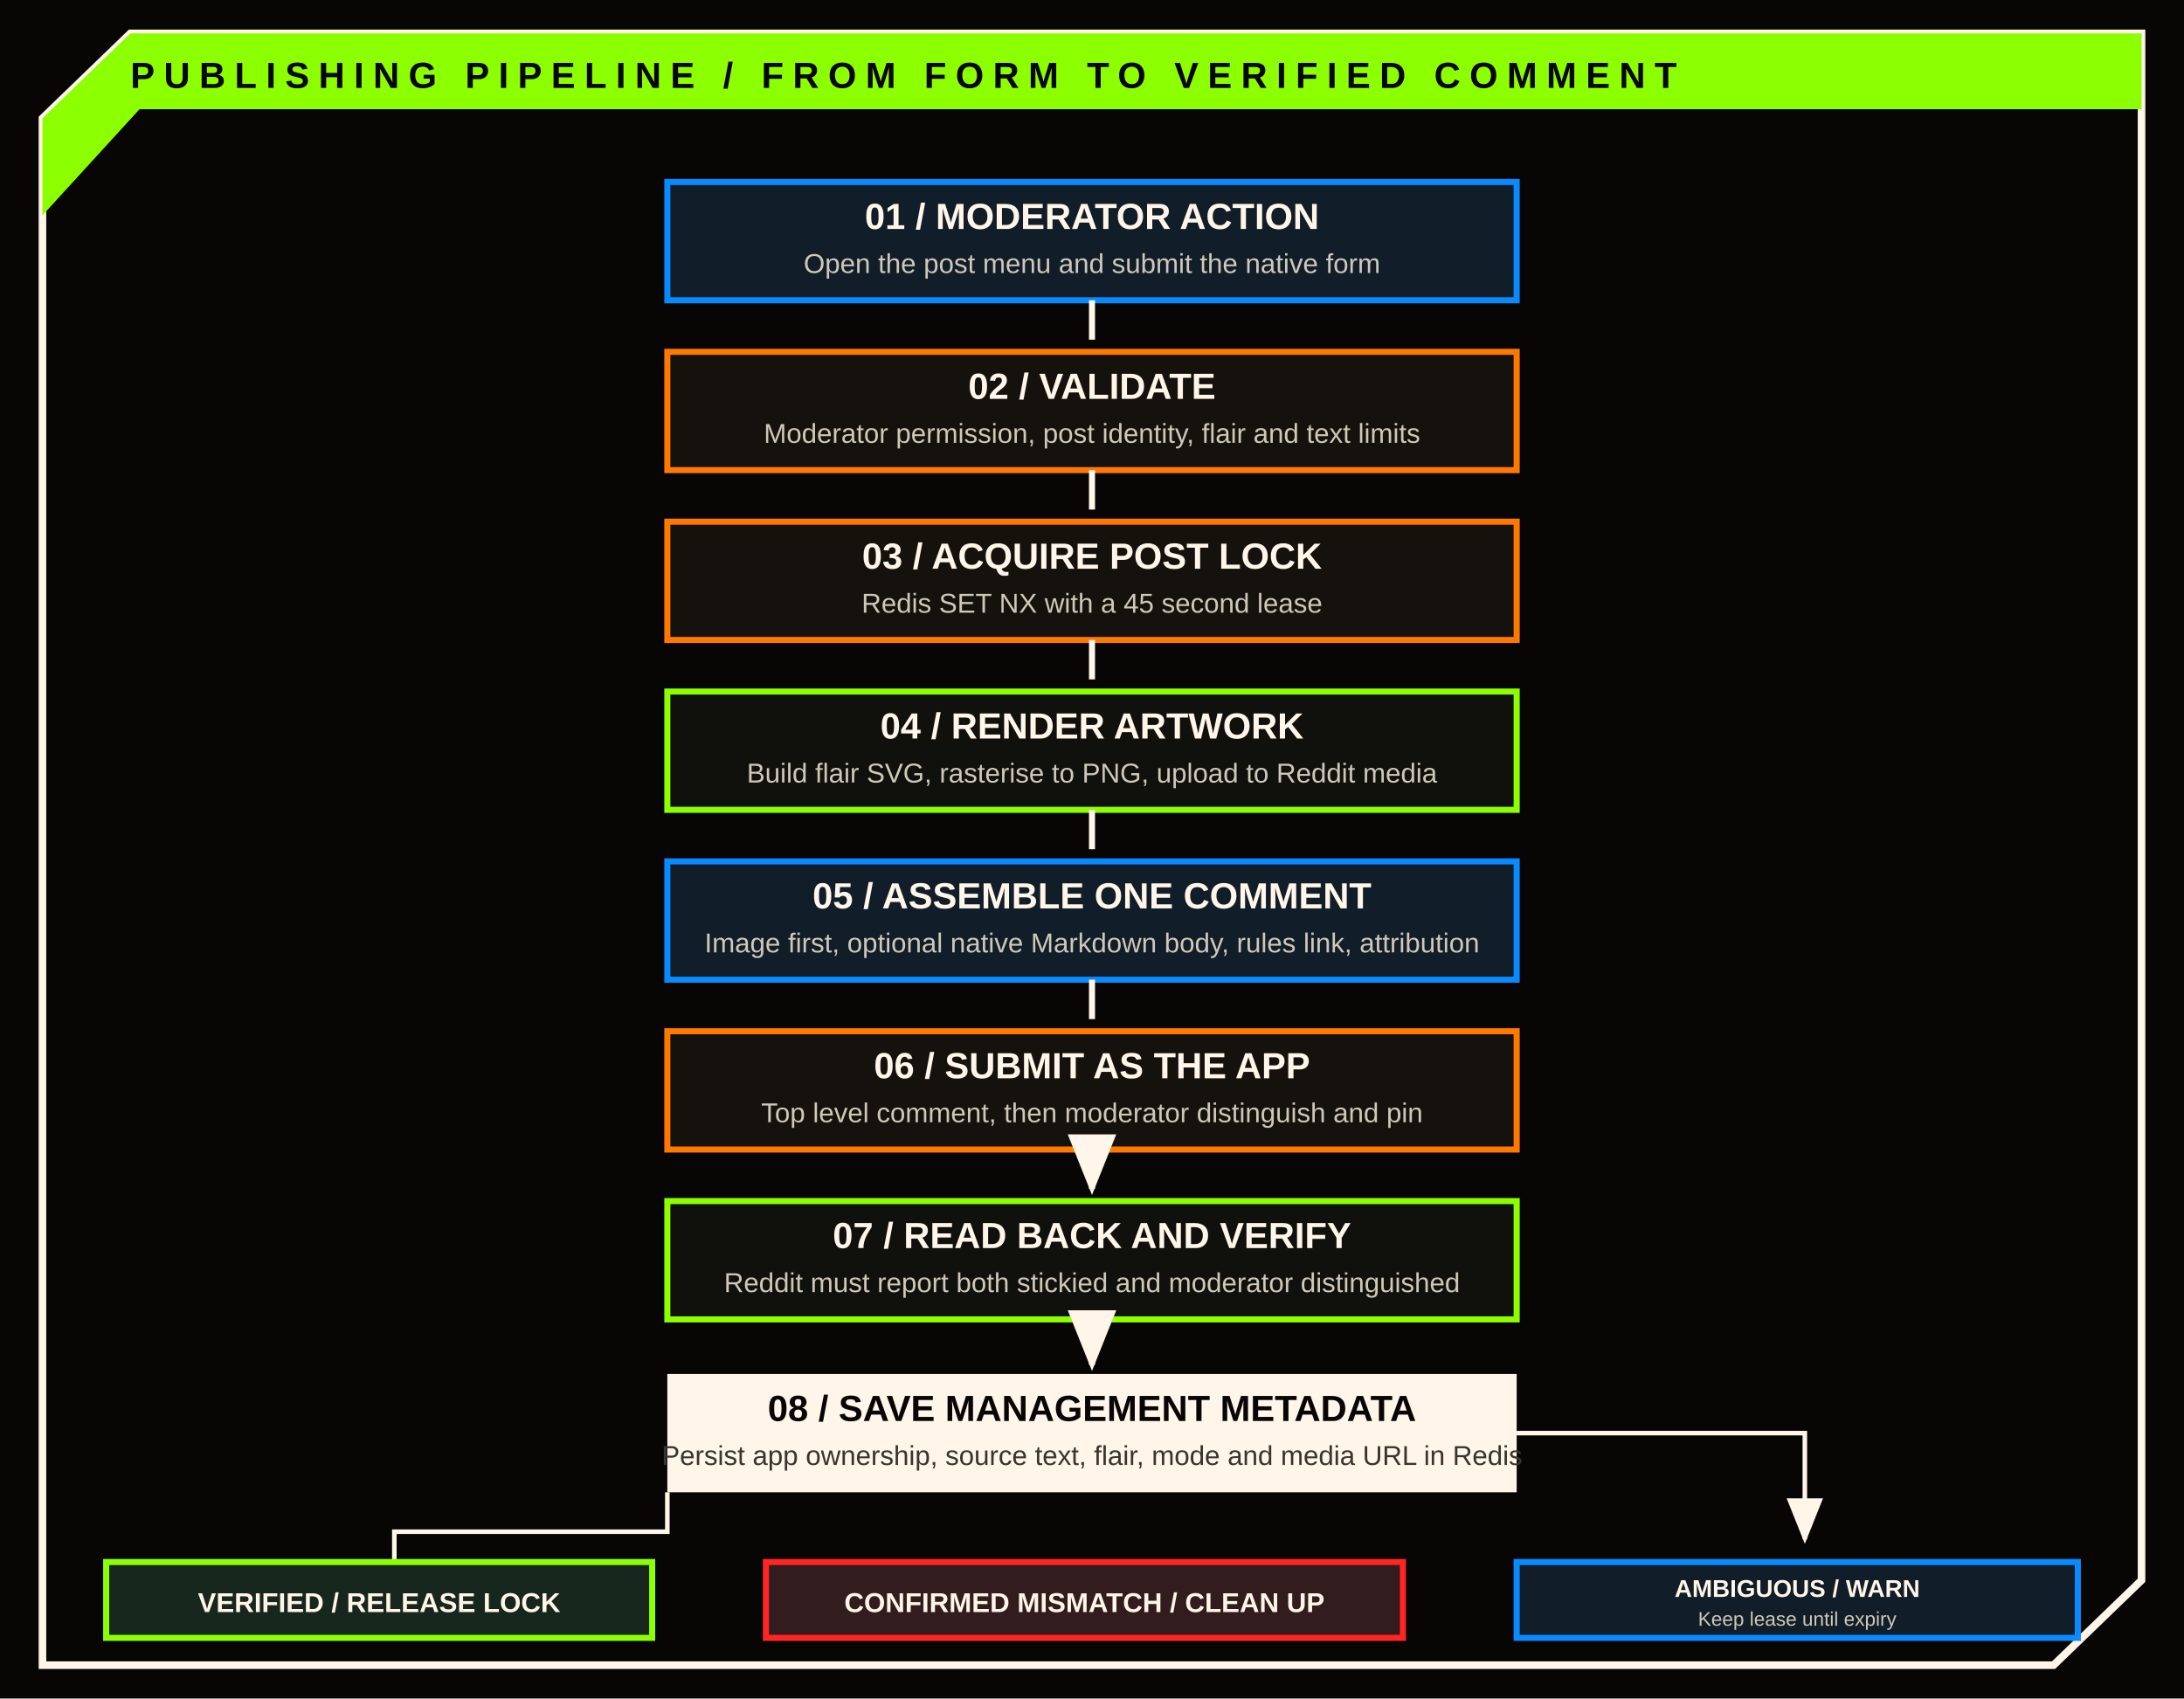
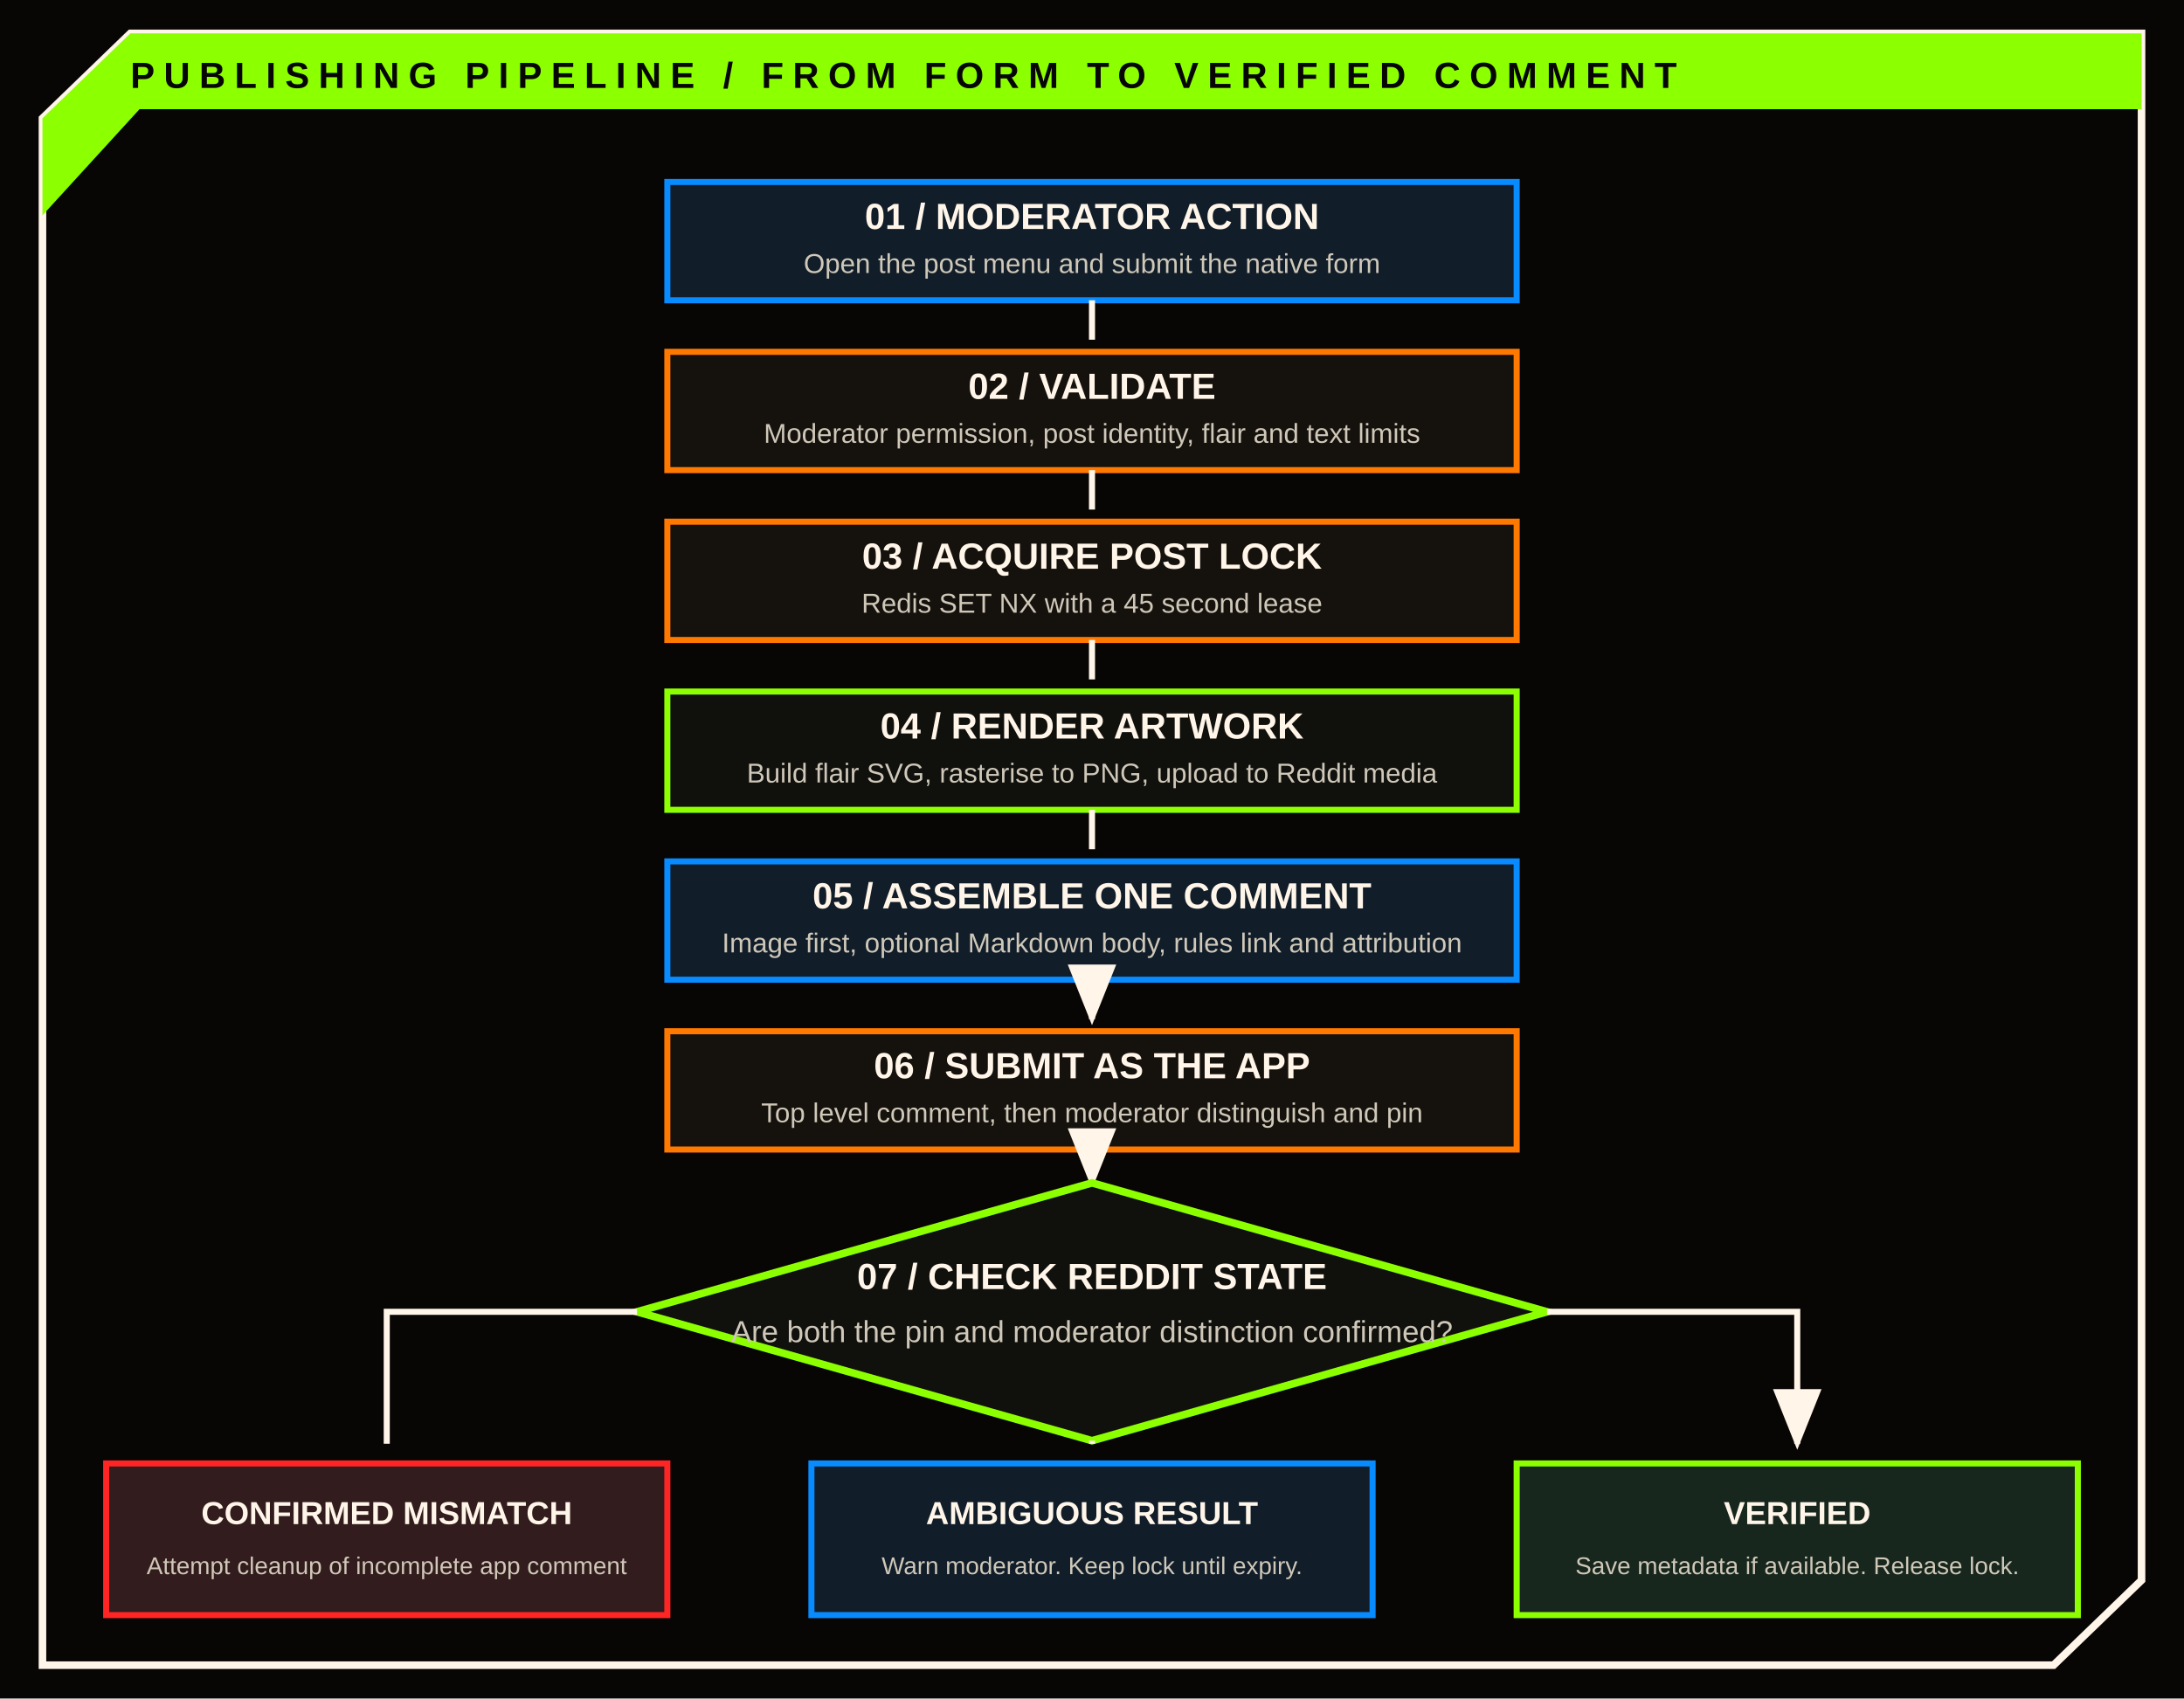
<svg xmlns="http://www.w3.org/2000/svg" width="1440" height="1120" viewBox="0 0 1440 1120" role="img" aria-labelledby="title desc">
  <defs>
    <marker id="arrow" markerWidth="12" markerHeight="12" refX="9" refY="4" orient="auto">
      <path d="M0 0 10 4 0 8Z" fill="#FFF5E8" />
    </marker>
  </defs>
  <rect width="1440" height="1120" fill="#080605" />
  <path d="M28 78 86 22H1412V1042L1354 1098H28Z" fill="none" stroke="#FFF5E8" stroke-width="5" />
  <path d="M28 78 86 22H1412V72H92L28 142Z" fill="#8CFF00" />
  <text x="86" y="58" fill="#080605" font-family="Arial, sans-serif" font-size="24" font-weight="900" letter-spacing="6">PUBLISHING PIPELINE / FROM FORM TO VERIFIED COMMENT</text>
  <g font-family="Arial, Helvetica, sans-serif" text-anchor="middle">
    <path d="M440 120H1000V198H440Z" fill="#111D29" stroke="#078BFF" stroke-width="4" />
    <text x="720" y="151" fill="#FFF5E8" font-size="24" font-weight="900">01 / MODERATOR ACTION</text>
    <text x="720" y="180" fill="#CFC8B9" font-size="18">Open the post menu and submit the native form</text>
    <path d="M440 232H1000V310H440Z" fill="#15110D" stroke="#FF7900" stroke-width="4" />
    <text x="720" y="263" fill="#FFF5E8" font-size="24" font-weight="900">02 / VALIDATE</text>
    <text x="720" y="292" fill="#CFC8B9" font-size="18">Moderator permission, post identity, flair and text limits</text>
    <path d="M440 344H1000V422H440Z" fill="#15110D" stroke="#FF7900" stroke-width="4" />
    <text x="720" y="375" fill="#FFF5E8" font-size="24" font-weight="900">03 / ACQUIRE POST LOCK</text>
    <text x="720" y="404" fill="#CFC8B9" font-size="18">Redis SET NX with a 45 second lease</text>
    <path d="M440 456H1000V534H440Z" fill="#10100D" stroke="#8CFF00" stroke-width="4" />
    <text x="720" y="487" fill="#FFF5E8" font-size="24" font-weight="900">04 / RENDER ARTWORK</text>
    <text x="720" y="516" fill="#CFC8B9" font-size="18">Build flair SVG, rasterise to PNG, upload to Reddit media</text>
    <path d="M440 568H1000V646H440Z" fill="#111D29" stroke="#078BFF" stroke-width="4" />
    <text x="720" y="599" fill="#FFF5E8" font-size="24" font-weight="900">05 / ASSEMBLE ONE COMMENT</text>
-     <text x="720" y="628" fill="#CFC8B9" font-size="18">Image first, optional native Markdown body, rules link, attribution</text>
+     <text x="720" y="628" fill="#CFC8B9" font-size="18">Image first, optional Markdown body, rules link and attribution</text>
    <path d="M440 680H1000V758H440Z" fill="#15110D" stroke="#FF7900" stroke-width="4" />
    <text x="720" y="711" fill="#FFF5E8" font-size="24" font-weight="900">06 / SUBMIT AS THE APP</text>
    <text x="720" y="740" fill="#CFC8B9" font-size="18">Top level comment, then moderator distinguish and pin</text>
-     <path d="M440 792H1000V870H440Z" fill="#10100D" stroke="#8CFF00" stroke-width="4" />
-     <text x="720" y="823" fill="#FFF5E8" font-size="24" font-weight="900">07 / READ BACK AND VERIFY</text>
-     <text x="720" y="852" fill="#CFC8B9" font-size="18">Reddit must report both stickied and moderator distinguished</text>
-     <path d="M720 198V224M720 310V336M720 422V448M720 534V560M720 646V672M720 758V784" stroke="#FFF5E8" stroke-width="4" marker-end="url(#arrow)" />
-     <path d="M440 906H1000V984H440Z" fill="#FFF5E8" />
-     <text x="720" y="937" fill="#080605" font-size="24" font-weight="900">08 / SAVE MANAGEMENT METADATA</text>
-     <text x="720" y="966" fill="#39352E" font-size="18">Persist app ownership, source text, flair, mode and media URL in Redis</text>
-     <path d="M720 870V900" stroke="#FFF5E8" stroke-width="4" marker-end="url(#arrow)" />
-     <path d="M440 984V1010H260V1030M1000 945H1190V1015" fill="none" stroke="#FFF5E8" stroke-width="3" marker-end="url(#arrow)" />
-     <path d="M70 1030H430V1080H70Z" fill="#18271D" stroke="#8CFF00" stroke-width="4" />
-     <text x="250" y="1063" fill="#FFF5E8" font-size="18" font-weight="900">VERIFIED / RELEASE LOCK</text>
-     <path d="M505 1030H925V1080H505Z" fill="#321C1D" stroke="#FF2525" stroke-width="4" />
-     <text x="715" y="1063" fill="#FFF5E8" font-size="18" font-weight="900">CONFIRMED MISMATCH / CLEAN UP</text>
-     <path d="M1000 1030H1370V1080H1000Z" fill="#111D29" stroke="#078BFF" stroke-width="4" />
-     <text x="1185" y="1053" fill="#FFF5E8" font-size="16" font-weight="900">AMBIGUOUS / WARN</text>
-     <text x="1185" y="1072" fill="#CFC8B9" font-size="13">Keep lease until expiry</text>
+     <path d="M720 198V224M720 310V336M720 422V448M720 534V560M720 646V672" stroke="#FFF5E8" stroke-width="4" marker-end="url(#arrow)" />
+     <path d="M720 758V780" stroke="#FFF5E8" stroke-width="4" marker-end="url(#arrow)" />
+     <path d="M720 780 1020 865 720 950 420 865Z" fill="#10100D" stroke="#8CFF00" stroke-width="5" />
+     <text x="720" y="850" fill="#FFF5E8" font-size="24" font-weight="900">07 / CHECK REDDIT STATE</text>
+     <text x="720" y="885" fill="#CFC8B9" font-size="20">Are both the pin and moderator distinction confirmed?</text>
+     <path d="M420 865H255V952M720 950V952M1020 865H1185V952" fill="none" stroke="#FFF5E8" stroke-width="4" marker-end="url(#arrow)" />
+     <path d="M70 965H440V1065H70Z" fill="#321C1D" stroke="#FF2525" stroke-width="4" />
+     <text x="255" y="1005" fill="#FFF5E8" font-size="21" font-weight="900">CONFIRMED MISMATCH</text>
+     <text x="255" y="1038" fill="#CFC8B9" font-size="16">Attempt cleanup of incomplete app comment</text>
+     <path d="M535 965H905V1065H535Z" fill="#111D29" stroke="#078BFF" stroke-width="4" />
+     <text x="720" y="1005" fill="#FFF5E8" font-size="21" font-weight="900">AMBIGUOUS RESULT</text>
+     <text x="720" y="1038" fill="#CFC8B9" font-size="16">Warn moderator. Keep lock until expiry.</text>
+     <path d="M1000 965H1370V1065H1000Z" fill="#18271D" stroke="#8CFF00" stroke-width="4" />
+     <text x="1185" y="1005" fill="#FFF5E8" font-size="21" font-weight="900">VERIFIED</text>
+     <text x="1185" y="1038" fill="#CFC8B9" font-size="16">Save metadata if available. Release lock.</text>
  </g>
</svg>
